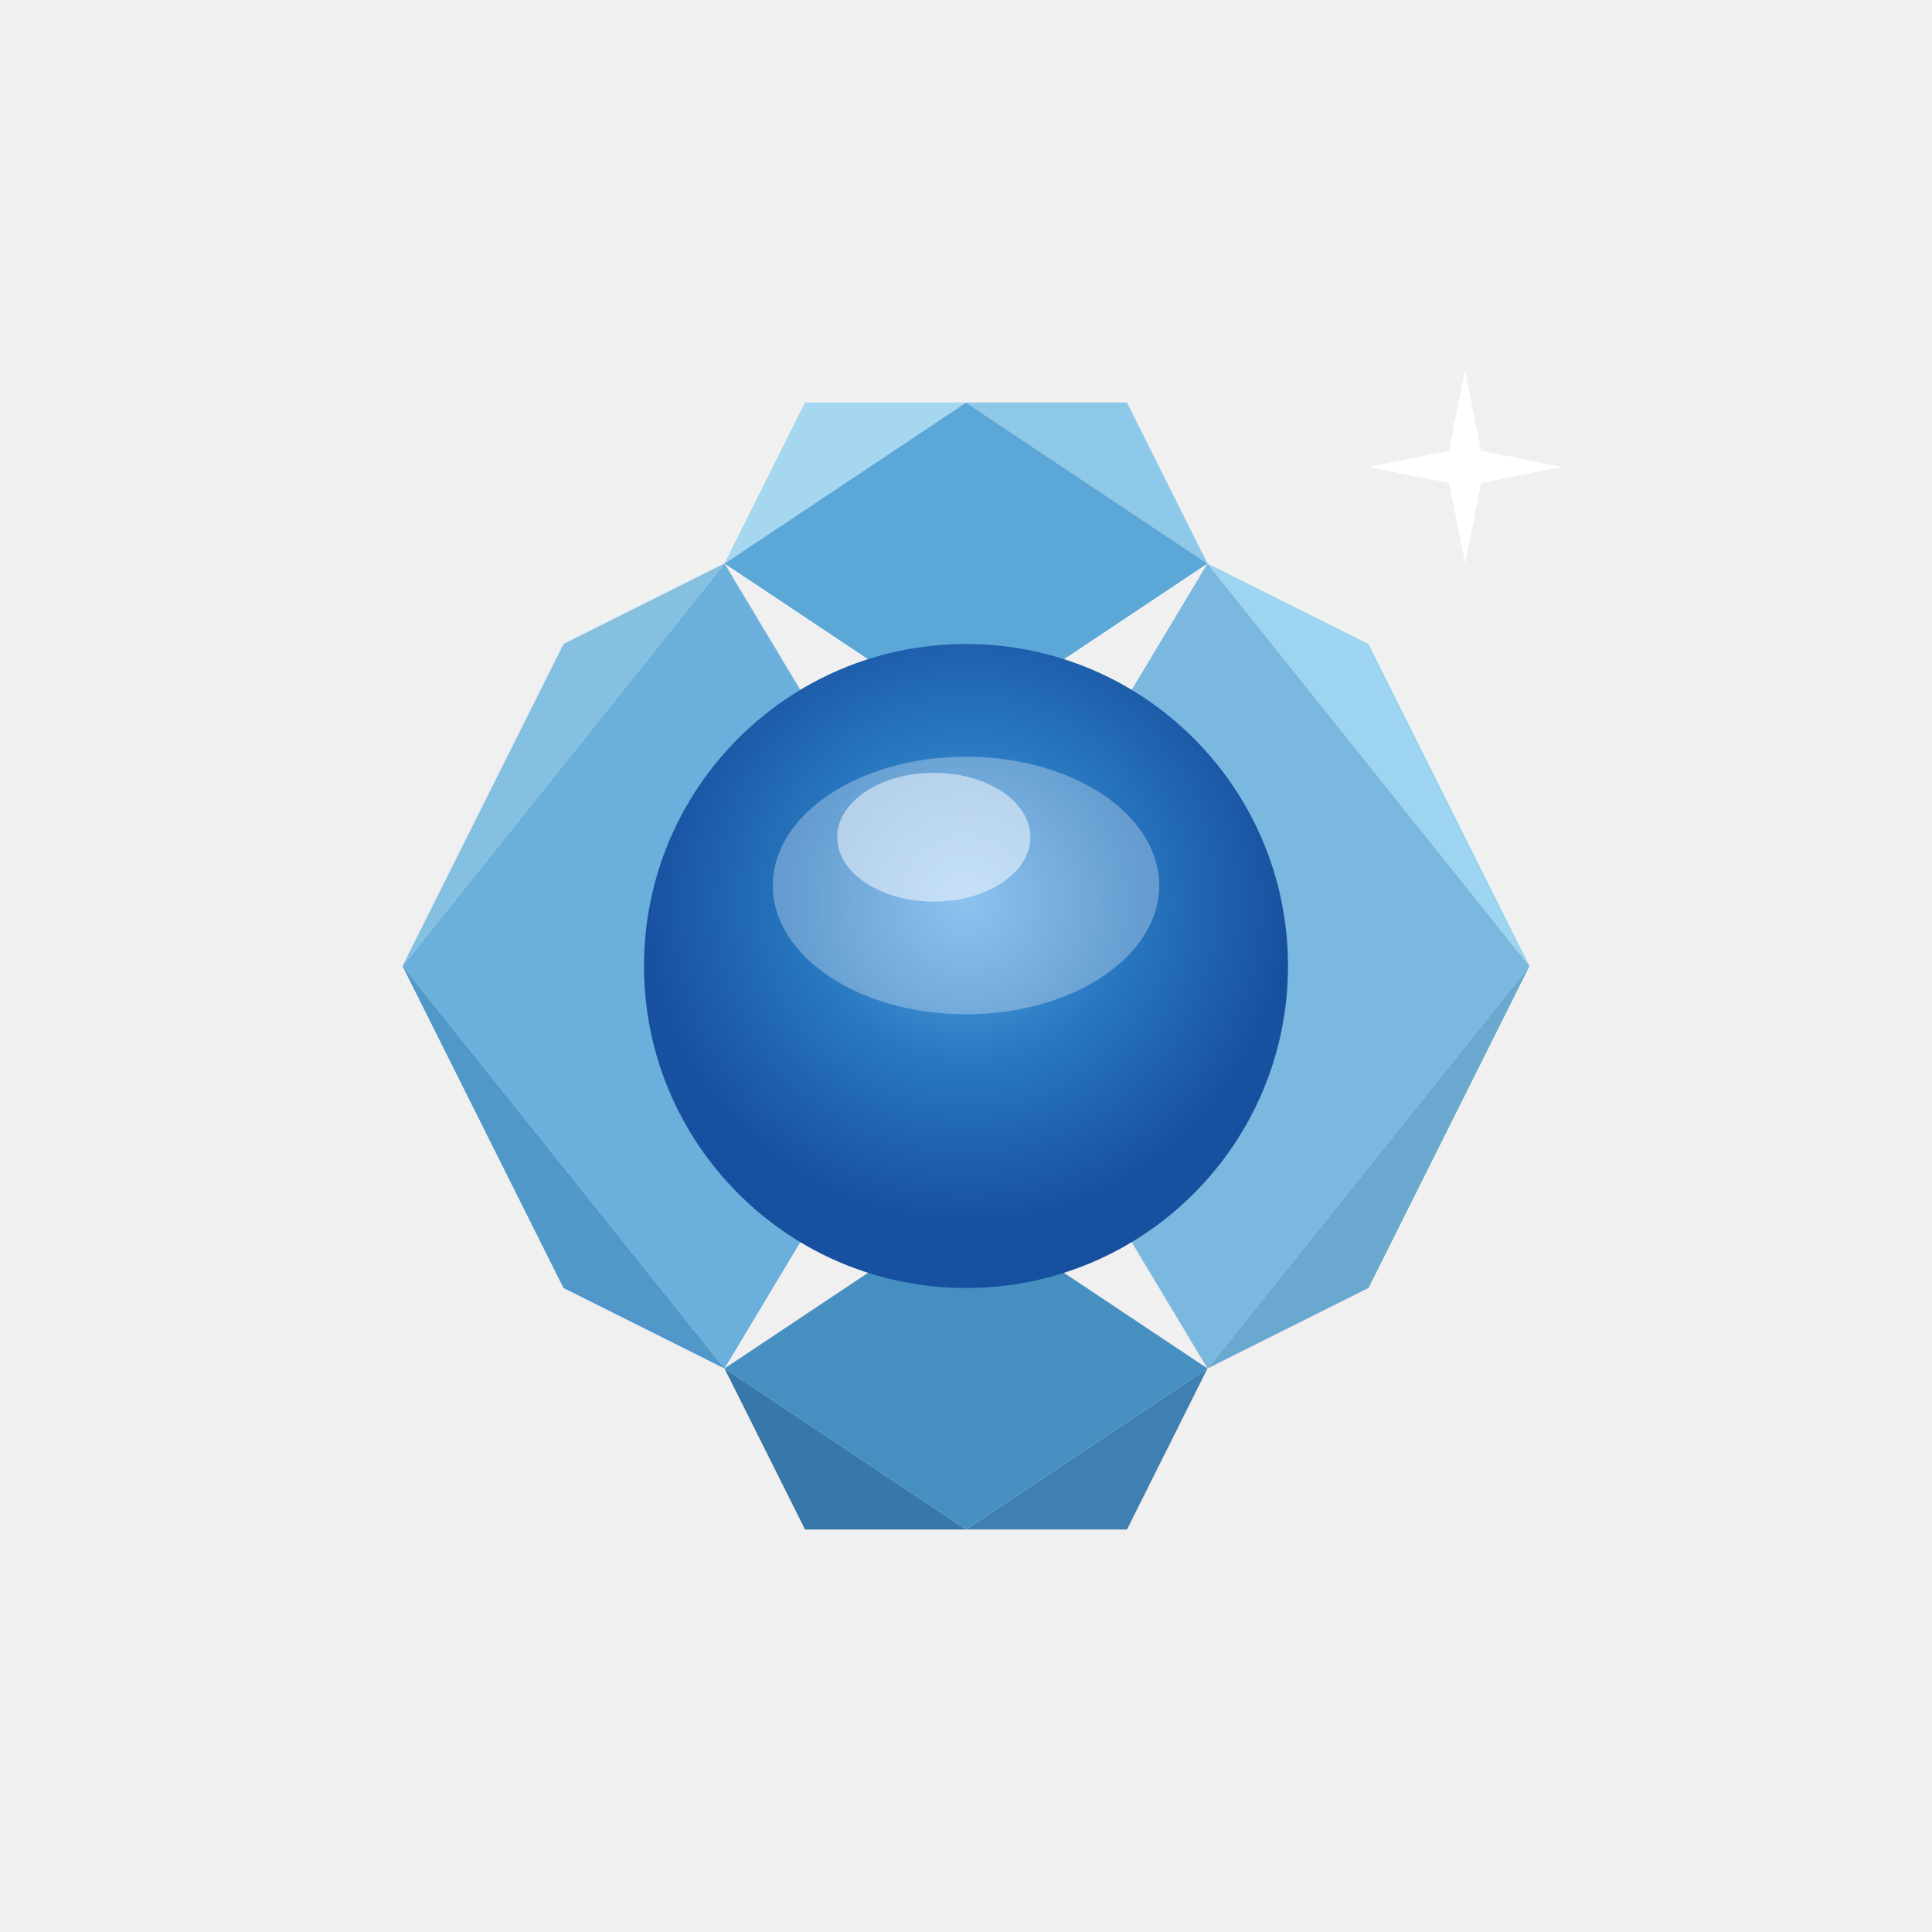
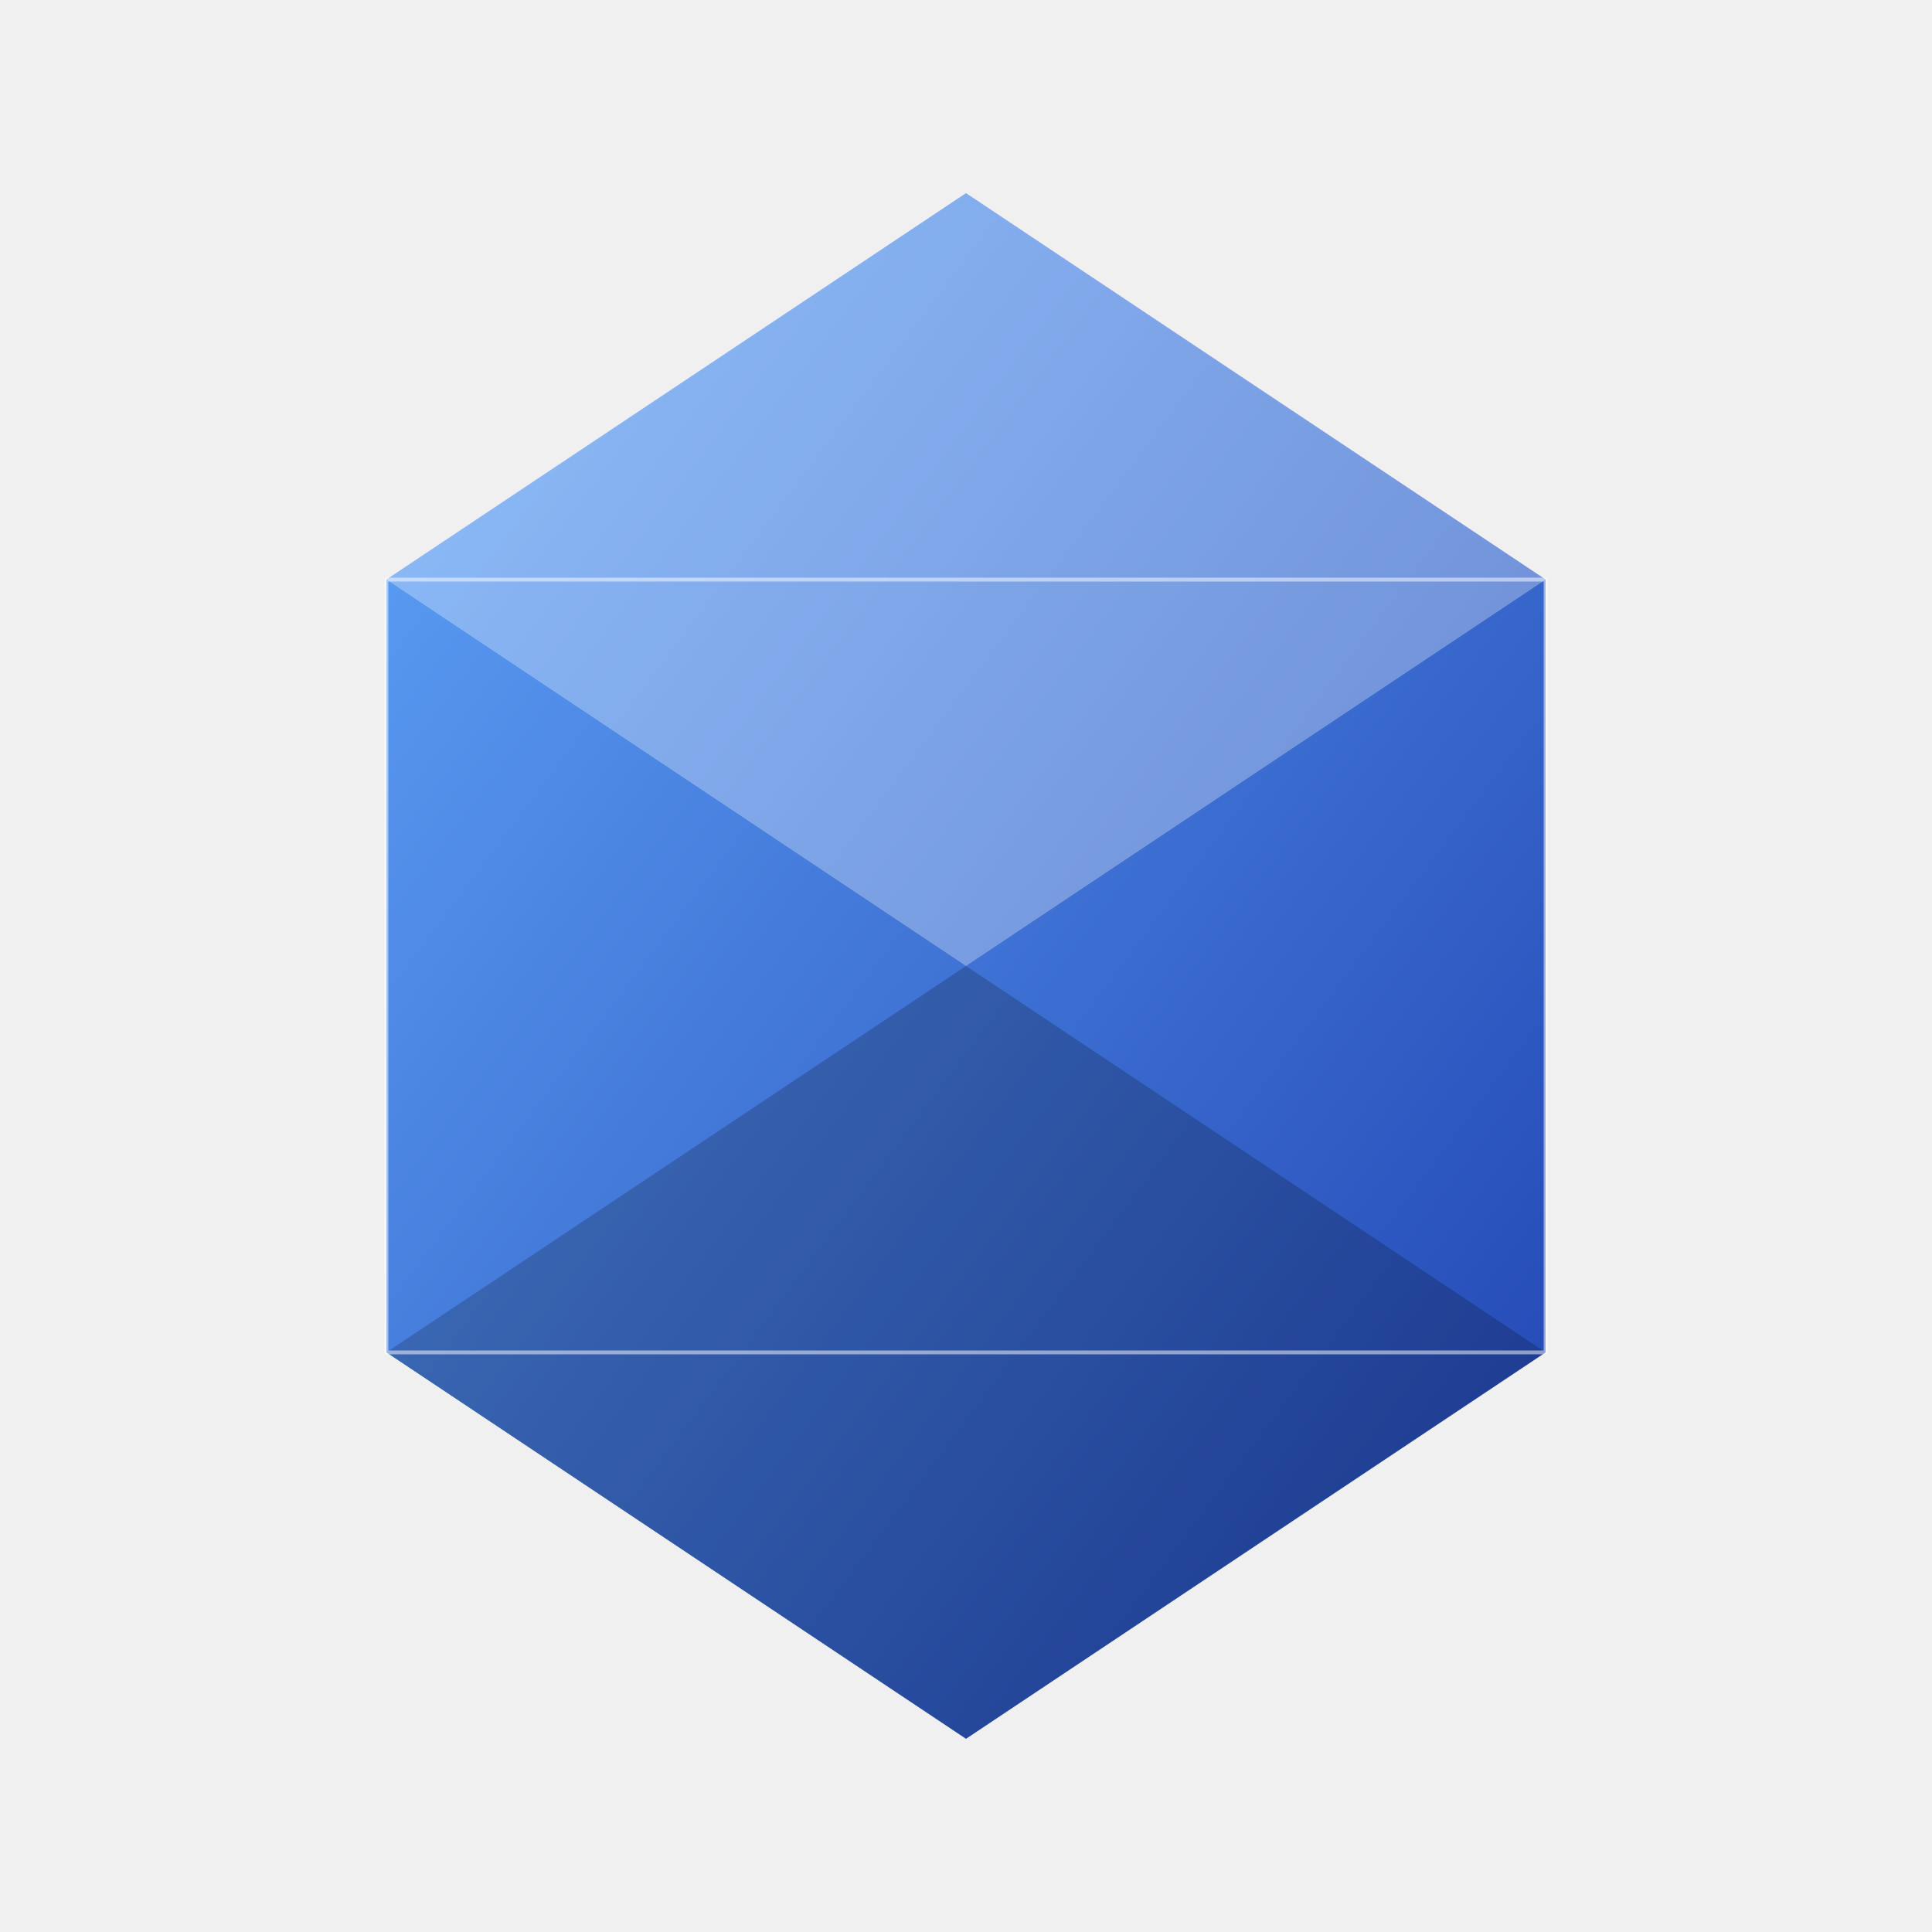
- <svg xmlns="http://www.w3.org/2000/svg" width="120" height="120" viewBox="0 0 120 120" fill="none">
-   <g>
-     <path d="M60 25 L75 35 L60 45 L45 35 Z" fill="#5ba8d8" />
-     <path d="M75 35 L95 60 L75 85 L60 60 Z" fill="#7bb8e0" />
-     <path d="M60 95 L45 85 L60 75 L75 85 Z" fill="#4590c0" />
-     <path d="M45 35 L25 60 L45 85 L60 60 Z" fill="#6bb0dc" />
-     <path d="M60 25 L75 35 L70 25 Z" fill="#8dc8e8" />
-     <path d="M75 35 L95 60 L85 40 Z" fill="#9dd5f0" />
-     <path d="M75 85 L95 60 L85 80 Z" fill="#6ba8d0" />
-     <path d="M60 95 L75 85 L70 95 Z" fill="#4080b0" />
-     <path d="M45 85 L60 95 L50 95 Z" fill="#3878a8" />
-     <path d="M25 60 L45 85 L35 80 Z" fill="#5098c8" />
-     <path d="M25 60 L45 35 L35 40 Z" fill="#85c0e0" />
-     <path d="M45 35 L60 25 L50 25 Z" fill="#a5d8f0" />
-   </g>
-   <circle cx="60" cy="60" r="20" fill="url(#blueGradient)" />
-   <ellipse cx="60" cy="55" rx="12" ry="8" fill="#ffffff" opacity="0.3" />
-   <ellipse cx="58" cy="52" rx="6" ry="4" fill="#ffffff" opacity="0.5" />
+ <svg xmlns="http://www.w3.org/2000/svg" width="160" height="160" viewBox="0 0 160 160" fill="none">
+   <path d="M32 48L80 16L128 48V112L80 144L32 112V48Z" fill="url(#paint0_linear_1_1052)" />
+   <path d="M80 16L128 48L80 80L32 48L80 16Z" fill="white" fill-opacity="0.3" />
+   <path d="M80 144L128 112L80 80L32 112L80 144Z" fill="black" fill-opacity="0.2" />
+   <rect x="32" y="48" width="96" height="64" stroke="white" stroke-opacity="0.5" stroke-width="0.32" />
  <defs>
-     <radialGradient id="blueGradient" cx="0.5" cy="0.4">
-       <stop offset="0%" stop-color="#5ba8e8" />
-       <stop offset="50%" stop-color="#2878c0" />
-       <stop offset="100%" stop-color="#1850a0" />
-     </radialGradient>
+     <linearGradient id="paint0_linear_1_1052" x1="32" y1="16" x2="154.88" y2="108.16" gradientUnits="userSpaceOnUse">
+       <stop stop-color="#60A5FA" />
+       <stop offset="1" stop-color="#1E40AF" />
+     </linearGradient>
  </defs>
-   <g>
-     <path d="M90 28 L91 23 L92 28 L97 29 L92 30 L91 35 L90 30 L85 29 Z" fill="#ffffff" />
-   </g>
</svg>
